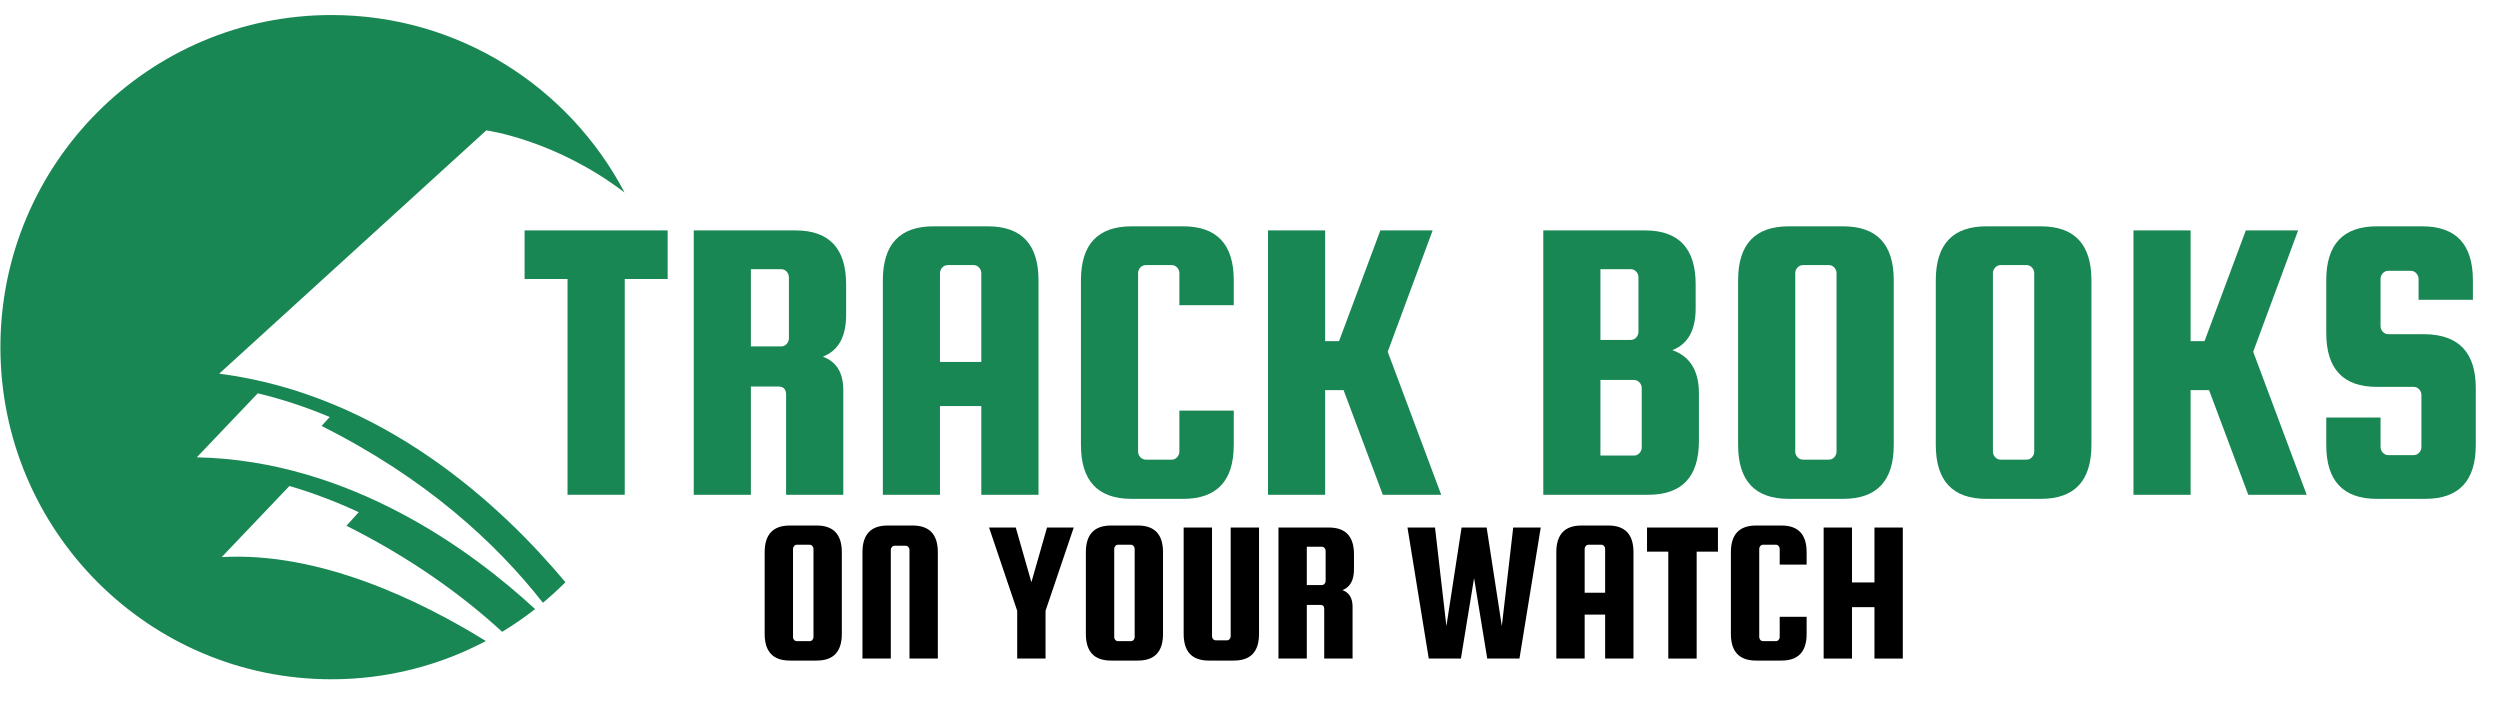
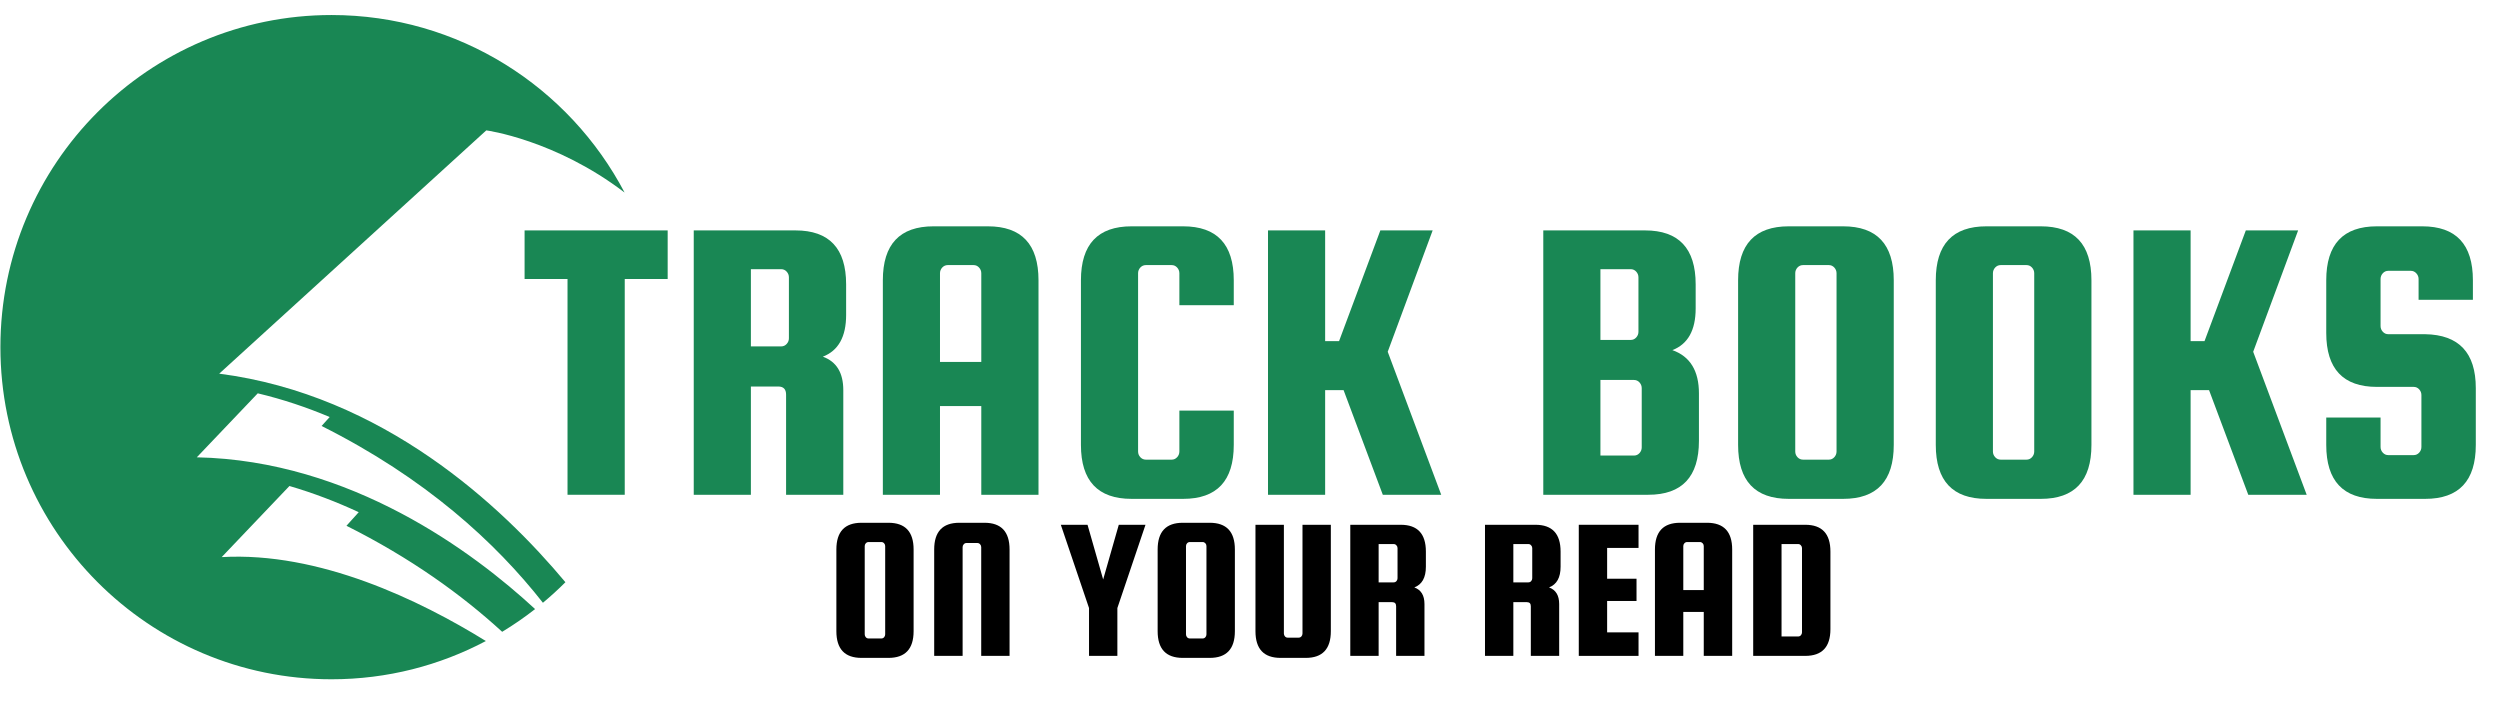
<svg xmlns="http://www.w3.org/2000/svg" width="700" zoomAndPan="magnify" viewBox="0 0 525 150" height="200" preserveAspectRatio="xMidYMid meet" version="1.0">
  <defs>
    <g />
-     <clipPath id="2b0a208d7c">
+     <clipPath id="57b430dd88">
      <path d="M 0 3.152 L 131.25 3.152 L 131.25 142.652 L 0 142.652 Z M 0 3.152 " clip-rule="nonzero" />
    </clipPath>
  </defs>
-   <g clip-path="url(#2b0a208d7c)">
+   <g clip-path="url(#57b430dd88)">
    <path fill="#198754" d="M 46.555 116.992 L 60.781 102.059 C 65.879 103.551 70.734 105.422 75.332 107.559 L 72.758 110.414 C 86.148 117.121 96.871 124.812 105.457 132.68 C 107.859 131.227 110.168 129.633 112.371 127.906 C 99.453 115.965 73.684 96.707 41.328 96.035 L 54.129 82.598 C 59.422 83.859 64.457 85.559 69.234 87.574 L 67.531 89.457 C 89.348 100.383 104.094 113.934 114.012 126.582 C 115.652 125.215 117.23 123.777 118.738 122.266 C 105.348 106.223 80.434 82.918 46.035 78.469 L 102.121 27.379 C 102.121 27.379 116.617 29.32 131.164 40.434 C 119.52 18.27 96.332 3.156 69.617 3.156 C 31.215 3.156 0.086 34.383 0.086 72.902 C 0.086 111.422 31.215 142.648 69.617 142.648 C 81.324 142.648 92.352 139.742 102.031 134.617 C 88.164 126.043 67.047 115.82 46.555 116.992 " fill-opacity="1" fill-rule="nonzero" />
  </g>
  <g fill="#198754" fill-opacity="1">
    <g transform="translate(109.0539, 103.9019)">
      <g>
        <path d="M 1.109 -45.312 L 1.109 -55.516 L 31.156 -55.516 L 31.156 -45.312 L 22.141 -45.312 L 22.141 0 L 10.125 0 L 10.125 -45.312 Z M 1.109 -45.312 " />
      </g>
    </g>
  </g>
  <g fill="#198754" fill-opacity="1">
    <g transform="translate(141.3895, 103.9019)">
      <g>
        <path d="M 16.297 -22.734 L 16.297 0 L 4.297 0 L 4.297 -55.516 L 25.656 -55.516 C 32.75 -55.516 36.297 -51.738 36.297 -44.188 L 36.297 -37.75 C 36.297 -33.176 34.664 -30.258 31.406 -29 C 34.27 -27.969 35.703 -25.625 35.703 -21.969 L 35.703 0 L 23.688 0 L 23.688 -21.031 C 23.688 -22.164 23.141 -22.734 22.047 -22.734 Z M 16.297 -47.375 L 16.297 -31.156 L 22.656 -31.156 C 23.113 -31.156 23.5 -31.328 23.812 -31.672 C 24.125 -32.016 24.281 -32.41 24.281 -32.859 L 24.281 -45.656 C 24.281 -46.113 24.125 -46.516 23.812 -46.859 C 23.5 -47.203 23.113 -47.375 22.656 -47.375 Z M 16.297 -47.375 " />
      </g>
    </g>
  </g>
  <g fill="#198754" fill-opacity="1">
    <g transform="translate(181.1013, 103.9019)">
      <g>
        <path d="M 26.344 -56.375 C 33.438 -56.375 36.984 -52.598 36.984 -45.047 L 36.984 0 L 24.969 0 L 24.969 -18.625 L 16.297 -18.625 L 16.297 0 L 4.297 0 L 4.297 -45.047 C 4.297 -52.598 7.844 -56.375 14.938 -56.375 Z M 16.297 -27.891 L 24.969 -27.891 L 24.969 -46.516 C 24.969 -46.973 24.812 -47.375 24.5 -47.719 C 24.188 -48.062 23.801 -48.234 23.344 -48.234 L 17.938 -48.234 C 17.477 -48.234 17.086 -48.062 16.766 -47.719 C 16.453 -47.375 16.297 -46.973 16.297 -46.516 Z M 16.297 -27.891 " />
      </g>
    </g>
  </g>
  <g fill="#198754" fill-opacity="1">
    <g transform="translate(222.7001, 103.9019)">
      <g>
        <path d="M 24.969 -9.094 L 24.969 -17.672 L 36.391 -17.672 L 36.391 -10.469 C 36.391 -2.914 32.844 0.859 25.75 0.859 L 14.938 0.859 C 7.844 0.859 4.297 -2.914 4.297 -10.469 L 4.297 -45.047 C 4.297 -52.598 7.844 -56.375 14.938 -56.375 L 25.75 -56.375 C 32.844 -56.375 36.391 -52.598 36.391 -45.047 L 36.391 -39.812 L 24.969 -39.812 L 24.969 -46.516 C 24.969 -46.973 24.812 -47.375 24.5 -47.719 C 24.188 -48.062 23.801 -48.234 23.344 -48.234 L 17.938 -48.234 C 17.477 -48.234 17.086 -48.062 16.766 -47.719 C 16.453 -47.375 16.297 -46.973 16.297 -46.516 L 16.297 -9.094 C 16.297 -8.633 16.453 -8.234 16.766 -7.891 C 17.086 -7.547 17.477 -7.375 17.938 -7.375 L 23.344 -7.375 C 23.801 -7.375 24.188 -7.547 24.5 -7.891 C 24.812 -8.234 24.969 -8.633 24.969 -9.094 Z M 24.969 -9.094 " />
      </g>
    </g>
  </g>
  <g fill="#198754" fill-opacity="1">
    <g transform="translate(261.9831, 103.9019)">
      <g>
        <path d="M 38.875 -55.516 L 29.438 -30.031 L 40.672 0 L 28.406 0 L 20.172 -21.969 L 16.297 -21.969 L 16.297 0 L 4.297 0 L 4.297 -55.516 L 16.297 -55.516 L 16.297 -32.266 L 19.219 -32.266 L 27.891 -55.516 Z M 38.875 -55.516 " />
      </g>
    </g>
  </g>
  <g fill="#198754" fill-opacity="1">
    <g transform="translate(302.4669, 103.9019)">
      <g />
    </g>
  </g>
  <g fill="#198754" fill-opacity="1">
    <g transform="translate(319.7926, 103.9019)">
      <g>
        <path d="M 31.406 -30.375 C 35.125 -29.062 36.984 -26.031 36.984 -21.281 L 36.984 -11.328 C 36.984 -3.773 33.438 0 26.344 0 L 4.297 0 L 4.297 -55.516 L 25.656 -55.516 C 32.75 -55.516 36.297 -51.738 36.297 -44.188 L 36.297 -39.125 C 36.297 -34.551 34.664 -31.633 31.406 -30.375 Z M 22.656 -47.375 L 16.297 -47.375 L 16.297 -32.516 L 22.656 -32.516 C 23.113 -32.516 23.5 -32.688 23.812 -33.031 C 24.125 -33.375 24.281 -33.773 24.281 -34.234 L 24.281 -45.656 C 24.281 -46.113 24.125 -46.516 23.812 -46.859 C 23.5 -47.203 23.113 -47.375 22.656 -47.375 Z M 24.969 -9.953 L 24.969 -22.391 C 24.969 -22.848 24.812 -23.25 24.5 -23.594 C 24.188 -23.938 23.801 -24.109 23.344 -24.109 L 16.297 -24.109 L 16.297 -8.234 L 23.344 -8.234 C 23.801 -8.234 24.188 -8.406 24.5 -8.75 C 24.812 -9.094 24.969 -9.492 24.969 -9.953 Z M 24.969 -9.953 " />
      </g>
    </g>
  </g>
  <g fill="#198754" fill-opacity="1">
    <g transform="translate(360.7052, 103.9019)">
      <g>
        <path d="M 36.984 -45.047 L 36.984 -10.469 C 36.984 -2.914 33.438 0.859 26.344 0.859 L 14.938 0.859 C 7.844 0.859 4.297 -2.914 4.297 -10.469 L 4.297 -45.047 C 4.297 -52.598 7.844 -56.375 14.938 -56.375 L 26.344 -56.375 C 33.438 -56.375 36.984 -52.598 36.984 -45.047 Z M 24.969 -9.094 L 24.969 -46.516 C 24.969 -46.973 24.812 -47.375 24.5 -47.719 C 24.188 -48.062 23.801 -48.234 23.344 -48.234 L 17.938 -48.234 C 17.477 -48.234 17.086 -48.062 16.766 -47.719 C 16.453 -47.375 16.297 -46.973 16.297 -46.516 L 16.297 -9.094 C 16.297 -8.633 16.453 -8.234 16.766 -7.891 C 17.086 -7.547 17.477 -7.375 17.938 -7.375 L 23.344 -7.375 C 23.801 -7.375 24.188 -7.547 24.5 -7.891 C 24.812 -8.234 24.969 -8.633 24.969 -9.094 Z M 24.969 -9.094 " />
      </g>
    </g>
  </g>
  <g fill="#198754" fill-opacity="1">
    <g transform="translate(402.2182, 103.9019)">
      <g>
        <path d="M 36.984 -45.047 L 36.984 -10.469 C 36.984 -2.914 33.438 0.859 26.344 0.859 L 14.938 0.859 C 7.844 0.859 4.297 -2.914 4.297 -10.469 L 4.297 -45.047 C 4.297 -52.598 7.844 -56.375 14.938 -56.375 L 26.344 -56.375 C 33.438 -56.375 36.984 -52.598 36.984 -45.047 Z M 24.969 -9.094 L 24.969 -46.516 C 24.969 -46.973 24.812 -47.375 24.5 -47.719 C 24.188 -48.062 23.801 -48.234 23.344 -48.234 L 17.938 -48.234 C 17.477 -48.234 17.086 -48.062 16.766 -47.719 C 16.453 -47.375 16.297 -46.973 16.297 -46.516 L 16.297 -9.094 C 16.297 -8.633 16.453 -8.234 16.766 -7.891 C 17.086 -7.547 17.477 -7.375 17.938 -7.375 L 23.344 -7.375 C 23.801 -7.375 24.188 -7.547 24.5 -7.891 C 24.812 -8.234 24.969 -8.633 24.969 -9.094 Z M 24.969 -9.094 " />
      </g>
    </g>
  </g>
  <g fill="#198754" fill-opacity="1">
    <g transform="translate(443.7313, 103.9019)">
      <g>
        <path d="M 38.875 -55.516 L 29.438 -30.031 L 40.672 0 L 28.406 0 L 20.172 -21.969 L 16.297 -21.969 L 16.297 0 L 4.297 0 L 4.297 -55.516 L 16.297 -55.516 L 16.297 -32.266 L 19.219 -32.266 L 27.891 -55.516 Z M 38.875 -55.516 " />
      </g>
    </g>
  </g>
  <g fill="#198754" fill-opacity="1">
    <g transform="translate(484.215, 103.9019)">
      <g>
        <path d="M 35.094 -40.938 L 23.688 -40.938 L 23.688 -45.312 C 23.688 -45.77 23.523 -46.172 23.203 -46.516 C 22.891 -46.859 22.504 -47.031 22.047 -47.031 L 17.328 -47.031 C 16.867 -47.031 16.484 -46.859 16.172 -46.516 C 15.859 -46.172 15.703 -45.77 15.703 -45.312 L 15.703 -35.438 C 15.703 -34.977 15.859 -34.578 16.172 -34.234 C 16.484 -33.891 16.867 -33.719 17.328 -33.719 L 25.062 -33.719 C 32.156 -33.602 35.703 -29.828 35.703 -22.391 L 35.703 -10.469 C 35.703 -2.914 32.156 0.859 25.062 0.859 L 14.938 0.859 C 7.844 0.859 4.297 -2.914 4.297 -10.469 L 4.297 -16.219 L 15.703 -16.219 L 15.703 -10.047 C 15.703 -9.586 15.859 -9.188 16.172 -8.844 C 16.484 -8.5 16.867 -8.328 17.328 -8.328 L 22.656 -8.328 C 23.113 -8.328 23.5 -8.5 23.812 -8.844 C 24.125 -9.188 24.281 -9.586 24.281 -10.047 L 24.281 -20.938 C 24.281 -21.395 24.125 -21.797 23.812 -22.141 C 23.5 -22.484 23.113 -22.656 22.656 -22.656 L 14.938 -22.656 C 7.844 -22.656 4.297 -26.43 4.297 -33.984 L 4.297 -45.047 C 4.297 -52.598 7.844 -56.375 14.938 -56.375 L 24.453 -56.375 C 31.547 -56.375 35.094 -52.598 35.094 -45.047 Z M 35.094 -40.938 " />
      </g>
    </g>
  </g>
  <g fill="#000000" fill-opacity="1">
-     <g transform="translate(158.4554, 138.298)">
+     <g transform="translate(173.5134, 137.7353)">
      <g>
-         <path d="M 18.328 -22.328 L 18.328 -5.188 C 18.328 -1.445 16.57 0.422 13.062 0.422 L 7.406 0.422 C 3.883 0.422 2.125 -1.445 2.125 -5.188 L 2.125 -22.328 C 2.125 -26.066 3.883 -27.938 7.406 -27.938 L 13.062 -27.938 C 16.57 -27.938 18.328 -26.066 18.328 -22.328 Z M 12.375 -4.516 L 12.375 -23.047 C 12.375 -23.273 12.297 -23.473 12.141 -23.641 C 11.984 -23.816 11.789 -23.906 11.562 -23.906 L 8.891 -23.906 C 8.66 -23.906 8.469 -23.816 8.312 -23.641 C 8.156 -23.473 8.078 -23.273 8.078 -23.047 L 8.078 -4.516 C 8.078 -4.285 8.156 -4.082 8.312 -3.906 C 8.469 -3.738 8.66 -3.656 8.891 -3.656 L 11.562 -3.656 C 11.789 -3.656 11.984 -3.738 12.141 -3.906 C 12.297 -4.082 12.375 -4.285 12.375 -4.516 Z M 12.375 -4.516 " />
+         <path d="M 18.344 -22.344 L 18.344 -5.188 C 18.344 -1.445 16.582 0.422 13.062 0.422 L 7.406 0.422 C 3.883 0.422 2.125 -1.445 2.125 -5.188 L 2.125 -22.344 C 2.125 -26.082 3.883 -27.953 7.406 -27.953 L 13.062 -27.953 C 16.582 -27.953 18.344 -26.082 18.344 -22.344 Z M 12.375 -4.516 L 12.375 -23.062 C 12.375 -23.289 12.297 -23.488 12.141 -23.656 C 11.984 -23.82 11.797 -23.906 11.578 -23.906 L 8.891 -23.906 C 8.66 -23.906 8.469 -23.82 8.312 -23.656 C 8.156 -23.488 8.078 -23.289 8.078 -23.062 L 8.078 -4.516 C 8.078 -4.285 8.156 -4.082 8.312 -3.906 C 8.469 -3.738 8.66 -3.656 8.891 -3.656 L 11.578 -3.656 C 11.797 -3.656 11.984 -3.738 12.141 -3.906 C 12.297 -4.082 12.375 -4.285 12.375 -4.516 Z M 12.375 -4.516 " />
      </g>
    </g>
  </g>
  <g fill="#000000" fill-opacity="1">
-     <g transform="translate(179.0395, 138.298)">
+     <g transform="translate(194.1023, 137.7353)">
      <g>
-         <path d="M 17.906 0 L 11.953 0 L 11.953 -22.844 C 11.953 -23.062 11.875 -23.254 11.719 -23.422 C 11.562 -23.598 11.367 -23.688 11.141 -23.688 L 8.844 -23.688 C 8.613 -23.688 8.422 -23.598 8.266 -23.422 C 8.109 -23.254 8.031 -23.062 8.031 -22.844 L 8.031 0 L 2.078 0 L 2.078 -22.328 C 2.078 -26.066 3.836 -27.938 7.359 -27.938 L 12.625 -27.938 C 16.145 -27.938 17.906 -26.066 17.906 -22.328 Z M 17.906 0 " />
+         <path d="M 17.906 0 L 11.953 0 L 11.953 -22.844 C 11.953 -23.07 11.875 -23.27 11.719 -23.438 C 11.562 -23.613 11.367 -23.703 11.141 -23.703 L 8.844 -23.703 C 8.625 -23.703 8.438 -23.613 8.281 -23.438 C 8.125 -23.27 8.047 -23.07 8.047 -22.844 L 8.047 0 L 2.078 0 L 2.078 -22.344 C 2.078 -26.082 3.836 -27.953 7.359 -27.953 L 12.641 -27.953 C 16.148 -27.953 17.906 -26.082 17.906 -22.344 Z M 17.906 0 " />
      </g>
    </g>
  </g>
  <g fill="#000000" fill-opacity="1">
-     <g transform="translate(198.8155, 138.298)">
+     <g transform="translate(213.883, 137.7353)">
      <g />
    </g>
  </g>
  <g fill="#000000" fill-opacity="1">
-     <g transform="translate(207.4064, 138.298)">
+     <g transform="translate(222.4759, 137.7353)">
      <g>
-         <path d="M 18.078 -27.516 L 12.156 -10.031 L 12.156 0 L 6.203 0 L 6.203 -10.031 L 0.297 -27.516 L 5.906 -27.516 L 9.188 -16.031 L 12.469 -27.516 Z M 18.078 -27.516 " />
+         <path d="M 18.078 -27.531 L 12.172 -10.047 L 12.172 0 L 6.219 0 L 6.219 -10.047 L 0.297 -27.531 L 5.906 -27.531 L 9.188 -16.047 L 12.469 -27.531 Z M 18.078 -27.531 " />
      </g>
    </g>
  </g>
  <g fill="#000000" fill-opacity="1">
-     <g transform="translate(225.9066, 138.298)">
+     <g transform="translate(240.9804, 137.7353)">
      <g>
-         <path d="M 18.328 -22.328 L 18.328 -5.188 C 18.328 -1.445 16.57 0.422 13.062 0.422 L 7.406 0.422 C 3.883 0.422 2.125 -1.445 2.125 -5.188 L 2.125 -22.328 C 2.125 -26.066 3.883 -27.938 7.406 -27.938 L 13.062 -27.938 C 16.57 -27.938 18.328 -26.066 18.328 -22.328 Z M 12.375 -4.516 L 12.375 -23.047 C 12.375 -23.273 12.297 -23.473 12.141 -23.641 C 11.984 -23.816 11.789 -23.906 11.562 -23.906 L 8.891 -23.906 C 8.66 -23.906 8.469 -23.816 8.312 -23.641 C 8.156 -23.473 8.078 -23.273 8.078 -23.047 L 8.078 -4.516 C 8.078 -4.285 8.156 -4.082 8.312 -3.906 C 8.469 -3.738 8.66 -3.656 8.891 -3.656 L 11.562 -3.656 C 11.789 -3.656 11.984 -3.738 12.141 -3.906 C 12.297 -4.082 12.375 -4.285 12.375 -4.516 Z M 12.375 -4.516 " />
+         <path d="M 18.344 -22.344 L 18.344 -5.188 C 18.344 -1.445 16.582 0.422 13.062 0.422 L 7.406 0.422 C 3.883 0.422 2.125 -1.445 2.125 -5.188 L 2.125 -22.344 C 2.125 -26.082 3.883 -27.953 7.406 -27.953 L 13.062 -27.953 C 16.582 -27.953 18.344 -26.082 18.344 -22.344 Z M 12.375 -4.516 L 12.375 -23.062 C 12.375 -23.289 12.297 -23.488 12.141 -23.656 C 11.984 -23.82 11.797 -23.906 11.578 -23.906 L 8.891 -23.906 C 8.66 -23.906 8.469 -23.82 8.312 -23.656 C 8.156 -23.488 8.078 -23.289 8.078 -23.062 L 8.078 -4.516 C 8.078 -4.285 8.156 -4.082 8.312 -3.906 C 8.469 -3.738 8.66 -3.656 8.891 -3.656 L 11.578 -3.656 C 11.797 -3.656 11.984 -3.738 12.141 -3.906 C 12.297 -4.082 12.375 -4.285 12.375 -4.516 Z M 12.375 -4.516 " />
      </g>
    </g>
  </g>
  <g fill="#000000" fill-opacity="1">
-     <g transform="translate(246.4907, 138.298)">
+     <g transform="translate(261.5693, 137.7353)">
      <g>
-         <path d="M 11.953 -27.516 L 17.906 -27.516 L 17.906 -5.188 C 17.906 -1.445 16.145 0.422 12.625 0.422 L 7.359 0.422 C 3.836 0.422 2.078 -1.445 2.078 -5.188 L 2.078 -27.516 L 8.031 -27.516 L 8.031 -4.672 C 8.031 -4.453 8.109 -4.254 8.266 -4.078 C 8.422 -3.91 8.613 -3.828 8.844 -3.828 L 11.141 -3.828 C 11.367 -3.828 11.562 -3.91 11.719 -4.078 C 11.875 -4.254 11.953 -4.453 11.953 -4.672 Z M 11.953 -27.516 " />
+         <path d="M 11.953 -27.531 L 17.906 -27.531 L 17.906 -5.188 C 17.906 -1.445 16.148 0.422 12.641 0.422 L 7.359 0.422 C 3.836 0.422 2.078 -1.445 2.078 -5.188 L 2.078 -27.531 L 8.047 -27.531 L 8.047 -4.688 C 8.047 -4.457 8.125 -4.254 8.281 -4.078 C 8.438 -3.91 8.625 -3.828 8.844 -3.828 L 11.141 -3.828 C 11.367 -3.828 11.562 -3.91 11.719 -4.078 C 11.875 -4.254 11.953 -4.457 11.953 -4.688 Z M 11.953 -27.531 " />
      </g>
    </g>
  </g>
  <g fill="#000000" fill-opacity="1">
-     <g transform="translate(266.3517, 138.298)">
+     <g transform="translate(281.4351, 137.7353)">
      <g>
-         <path d="M 8.078 -11.266 L 8.078 0 L 2.125 0 L 2.125 -27.516 L 12.719 -27.516 C 16.227 -27.516 17.984 -25.645 17.984 -21.906 L 17.984 -18.719 C 17.984 -16.445 17.176 -15 15.562 -14.375 C 16.977 -13.863 17.688 -12.703 17.688 -10.891 L 17.688 0 L 11.734 0 L 11.734 -10.422 C 11.734 -10.984 11.469 -11.266 10.938 -11.266 Z M 8.078 -23.484 L 8.078 -15.438 L 11.234 -15.438 C 11.453 -15.438 11.641 -15.52 11.797 -15.688 C 11.953 -15.863 12.031 -16.066 12.031 -16.297 L 12.031 -22.625 C 12.031 -22.852 11.953 -23.051 11.797 -23.219 C 11.641 -23.395 11.453 -23.484 11.234 -23.484 Z M 8.078 -23.484 " />
+         <path d="M 8.078 -11.281 L 8.078 0 L 2.125 0 L 2.125 -27.531 L 12.719 -27.531 C 16.238 -27.531 18 -25.656 18 -21.906 L 18 -18.719 C 18 -16.445 17.191 -15 15.578 -14.375 C 16.992 -13.863 17.703 -12.703 17.703 -10.891 L 17.703 0 L 11.75 0 L 11.75 -10.422 C 11.75 -10.992 11.477 -11.281 10.938 -11.281 Z M 8.078 -23.484 L 8.078 -15.438 L 11.234 -15.438 C 11.461 -15.438 11.656 -15.52 11.812 -15.688 C 11.969 -15.863 12.047 -16.066 12.047 -16.297 L 12.047 -22.641 C 12.047 -22.859 11.969 -23.051 11.812 -23.219 C 11.656 -23.395 11.461 -23.484 11.234 -23.484 Z M 8.078 -23.484 " />
      </g>
    </g>
  </g>
  <g fill="#000000" fill-opacity="1">
-     <g transform="translate(286.0427, 138.298)">
+     <g transform="translate(301.1307, 137.7353)">
      <g />
    </g>
  </g>
  <g fill="#000000" fill-opacity="1">
-     <g transform="translate(294.6336, 138.298)">
+     <g transform="translate(309.7236, 137.7353)">
      <g>
-         <path d="M 12.297 -27.516 L 17.562 -27.516 L 20.75 -6.812 L 23.141 -27.516 L 28.922 -27.516 L 24.453 0 L 17.688 0 L 14.922 -16.891 L 12.156 0 L 5.406 0 L 0.938 -27.516 L 6.719 -27.516 L 9.109 -6.812 Z M 12.297 -27.516 " />
+         <path d="M 8.078 -11.281 L 8.078 0 L 2.125 0 L 2.125 -27.531 L 12.719 -27.531 C 16.238 -27.531 18 -25.656 18 -21.906 L 18 -18.719 C 18 -16.445 17.191 -15 15.578 -14.375 C 16.992 -13.863 17.703 -12.703 17.703 -10.891 L 17.703 0 L 11.75 0 L 11.75 -10.422 C 11.75 -10.992 11.477 -11.281 10.938 -11.281 Z M 8.078 -23.484 L 8.078 -15.438 L 11.234 -15.438 C 11.461 -15.438 11.656 -15.52 11.812 -15.688 C 11.969 -15.863 12.047 -16.066 12.047 -16.297 L 12.047 -22.641 C 12.047 -22.859 11.969 -23.051 11.812 -23.219 C 11.656 -23.395 11.461 -23.484 11.234 -23.484 Z M 8.078 -23.484 " />
      </g>
    </g>
  </g>
  <g fill="#000000" fill-opacity="1">
-     <g transform="translate(324.7017, 138.298)">
+     <g transform="translate(329.4192, 137.7353)">
      <g>
-         <path d="M 13.062 -27.938 C 16.57 -27.938 18.328 -26.066 18.328 -22.328 L 18.328 0 L 12.375 0 L 12.375 -9.234 L 8.078 -9.234 L 8.078 0 L 2.125 0 L 2.125 -22.328 C 2.125 -26.066 3.883 -27.938 7.406 -27.938 Z M 8.078 -13.828 L 12.375 -13.828 L 12.375 -23.047 C 12.375 -23.273 12.297 -23.473 12.141 -23.641 C 11.984 -23.816 11.789 -23.906 11.562 -23.906 L 8.891 -23.906 C 8.66 -23.906 8.469 -23.816 8.312 -23.641 C 8.156 -23.473 8.078 -23.273 8.078 -23.047 Z M 8.078 -13.828 " />
+         <path d="M 8.078 -4.938 L 14.672 -4.938 L 14.672 0 L 2.125 0 L 2.125 -27.531 L 14.672 -27.531 L 14.672 -22.672 L 8.078 -22.672 L 8.078 -16.203 L 14.25 -16.203 L 14.25 -11.531 L 8.078 -11.531 Z M 8.078 -4.938 " />
      </g>
    </g>
  </g>
  <g fill="#000000" fill-opacity="1">
-     <g transform="translate(345.3283, 138.298)">
+     <g transform="translate(345.4139, 137.7353)">
      <g>
-         <path d="M 0.547 -22.453 L 0.547 -27.516 L 15.438 -27.516 L 15.438 -22.453 L 10.969 -22.453 L 10.969 0 L 5.016 0 L 5.016 -22.453 Z M 0.547 -22.453 " />
+         <path d="M 13.062 -27.953 C 16.582 -27.953 18.344 -26.082 18.344 -22.344 L 18.344 0 L 12.375 0 L 12.375 -9.234 L 8.078 -9.234 L 8.078 0 L 2.125 0 L 2.125 -22.344 C 2.125 -26.082 3.883 -27.953 7.406 -27.953 Z M 8.078 -13.828 L 12.375 -13.828 L 12.375 -23.062 C 12.375 -23.289 12.297 -23.488 12.141 -23.656 C 11.984 -23.82 11.797 -23.906 11.578 -23.906 L 8.891 -23.906 C 8.66 -23.906 8.469 -23.82 8.312 -23.656 C 8.156 -23.488 8.078 -23.289 8.078 -23.062 Z M 8.078 -13.828 " />
      </g>
    </g>
  </g>
  <g fill="#000000" fill-opacity="1">
-     <g transform="translate(361.3617, 138.298)">
+     <g transform="translate(366.0454, 137.7353)">
      <g>
-         <path d="M 12.375 -4.516 L 12.375 -8.766 L 18.031 -8.766 L 18.031 -5.188 C 18.031 -1.445 16.273 0.422 12.766 0.422 L 7.406 0.422 C 3.883 0.422 2.125 -1.445 2.125 -5.188 L 2.125 -22.328 C 2.125 -26.066 3.883 -27.938 7.406 -27.938 L 12.766 -27.938 C 16.273 -27.938 18.031 -26.066 18.031 -22.328 L 18.031 -19.734 L 12.375 -19.734 L 12.375 -23.047 C 12.375 -23.273 12.297 -23.473 12.141 -23.641 C 11.984 -23.816 11.789 -23.906 11.562 -23.906 L 8.891 -23.906 C 8.66 -23.906 8.469 -23.816 8.312 -23.641 C 8.156 -23.473 8.078 -23.273 8.078 -23.047 L 8.078 -4.516 C 8.078 -4.285 8.156 -4.082 8.312 -3.906 C 8.469 -3.738 8.66 -3.656 8.891 -3.656 L 11.562 -3.656 C 11.789 -3.656 11.984 -3.738 12.141 -3.906 C 12.297 -4.082 12.375 -4.285 12.375 -4.516 Z M 12.375 -4.516 " />
-       </g>
-     </g>
-   </g>
-   <g fill="#000000" fill-opacity="1">
-     <g transform="translate(380.8401, 138.298)">
-       <g>
-         <path d="M 8.078 -10.797 L 8.078 0 L 2.125 0 L 2.125 -27.516 L 8.078 -27.516 L 8.078 -15.984 L 12.797 -15.984 L 12.797 -27.516 L 18.75 -27.516 L 18.75 0 L 12.797 0 L 12.797 -10.797 Z M 8.078 -10.797 " />
+         <path d="M 13.062 -27.531 C 16.582 -27.531 18.344 -25.656 18.344 -21.906 L 18.344 -5.609 C 18.344 -1.867 16.582 0 13.062 0 L 2.125 0 L 2.125 -27.531 Z M 12.375 -4.938 L 12.375 -22.641 C 12.375 -22.859 12.297 -23.051 12.141 -23.219 C 11.984 -23.395 11.797 -23.484 11.578 -23.484 L 8.078 -23.484 L 8.078 -4.078 L 11.578 -4.078 C 11.797 -4.078 11.984 -4.16 12.141 -4.328 C 12.297 -4.504 12.375 -4.707 12.375 -4.938 Z M 12.375 -4.938 " />
      </g>
    </g>
  </g>
</svg>
